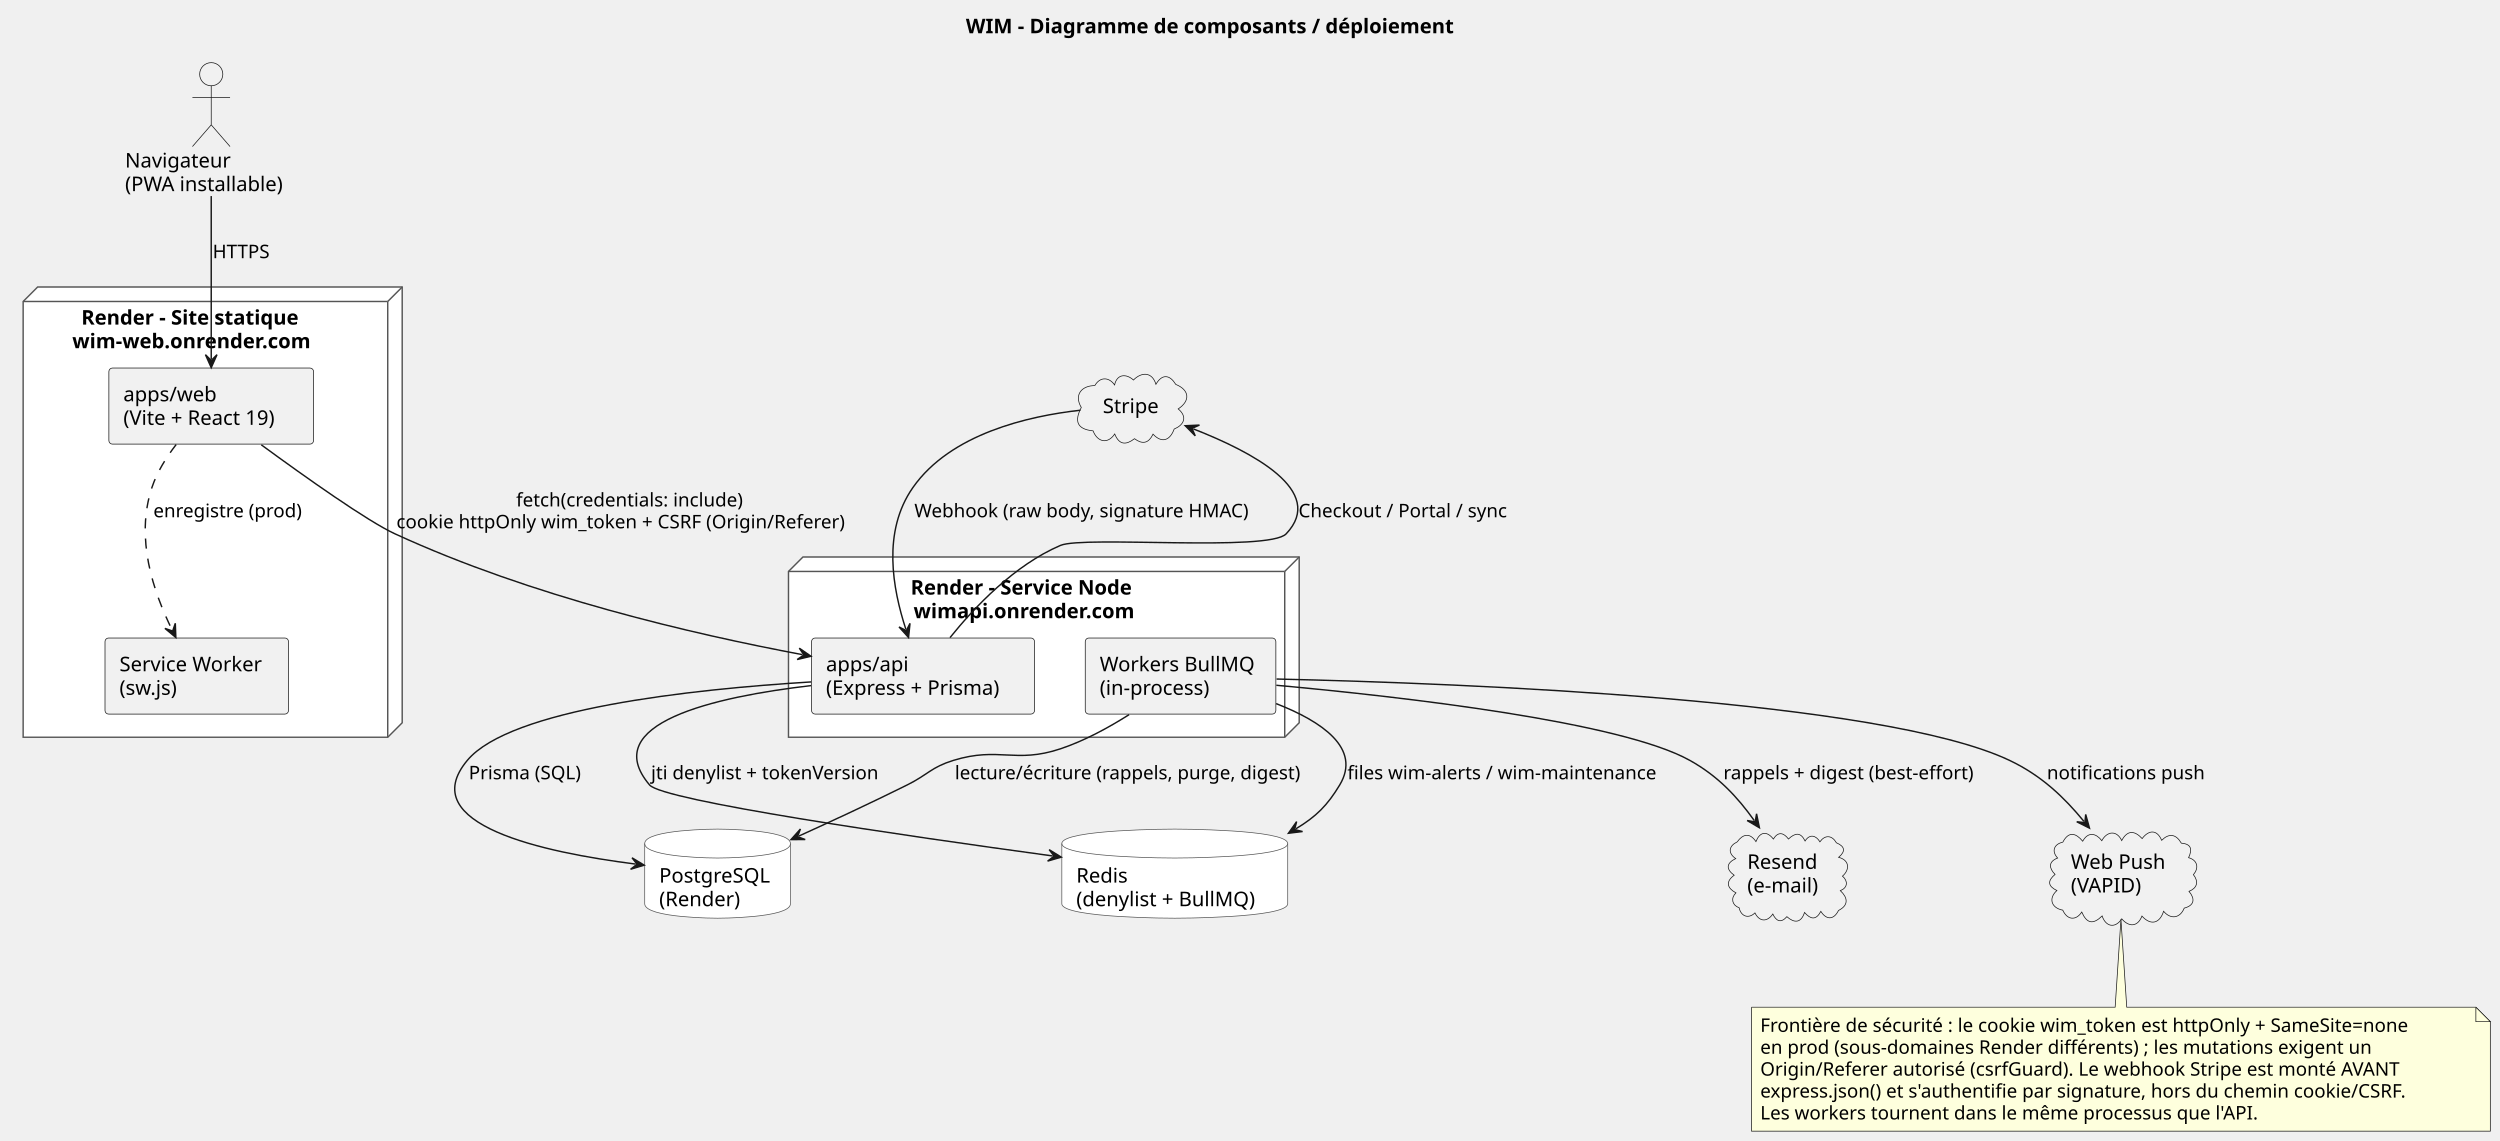
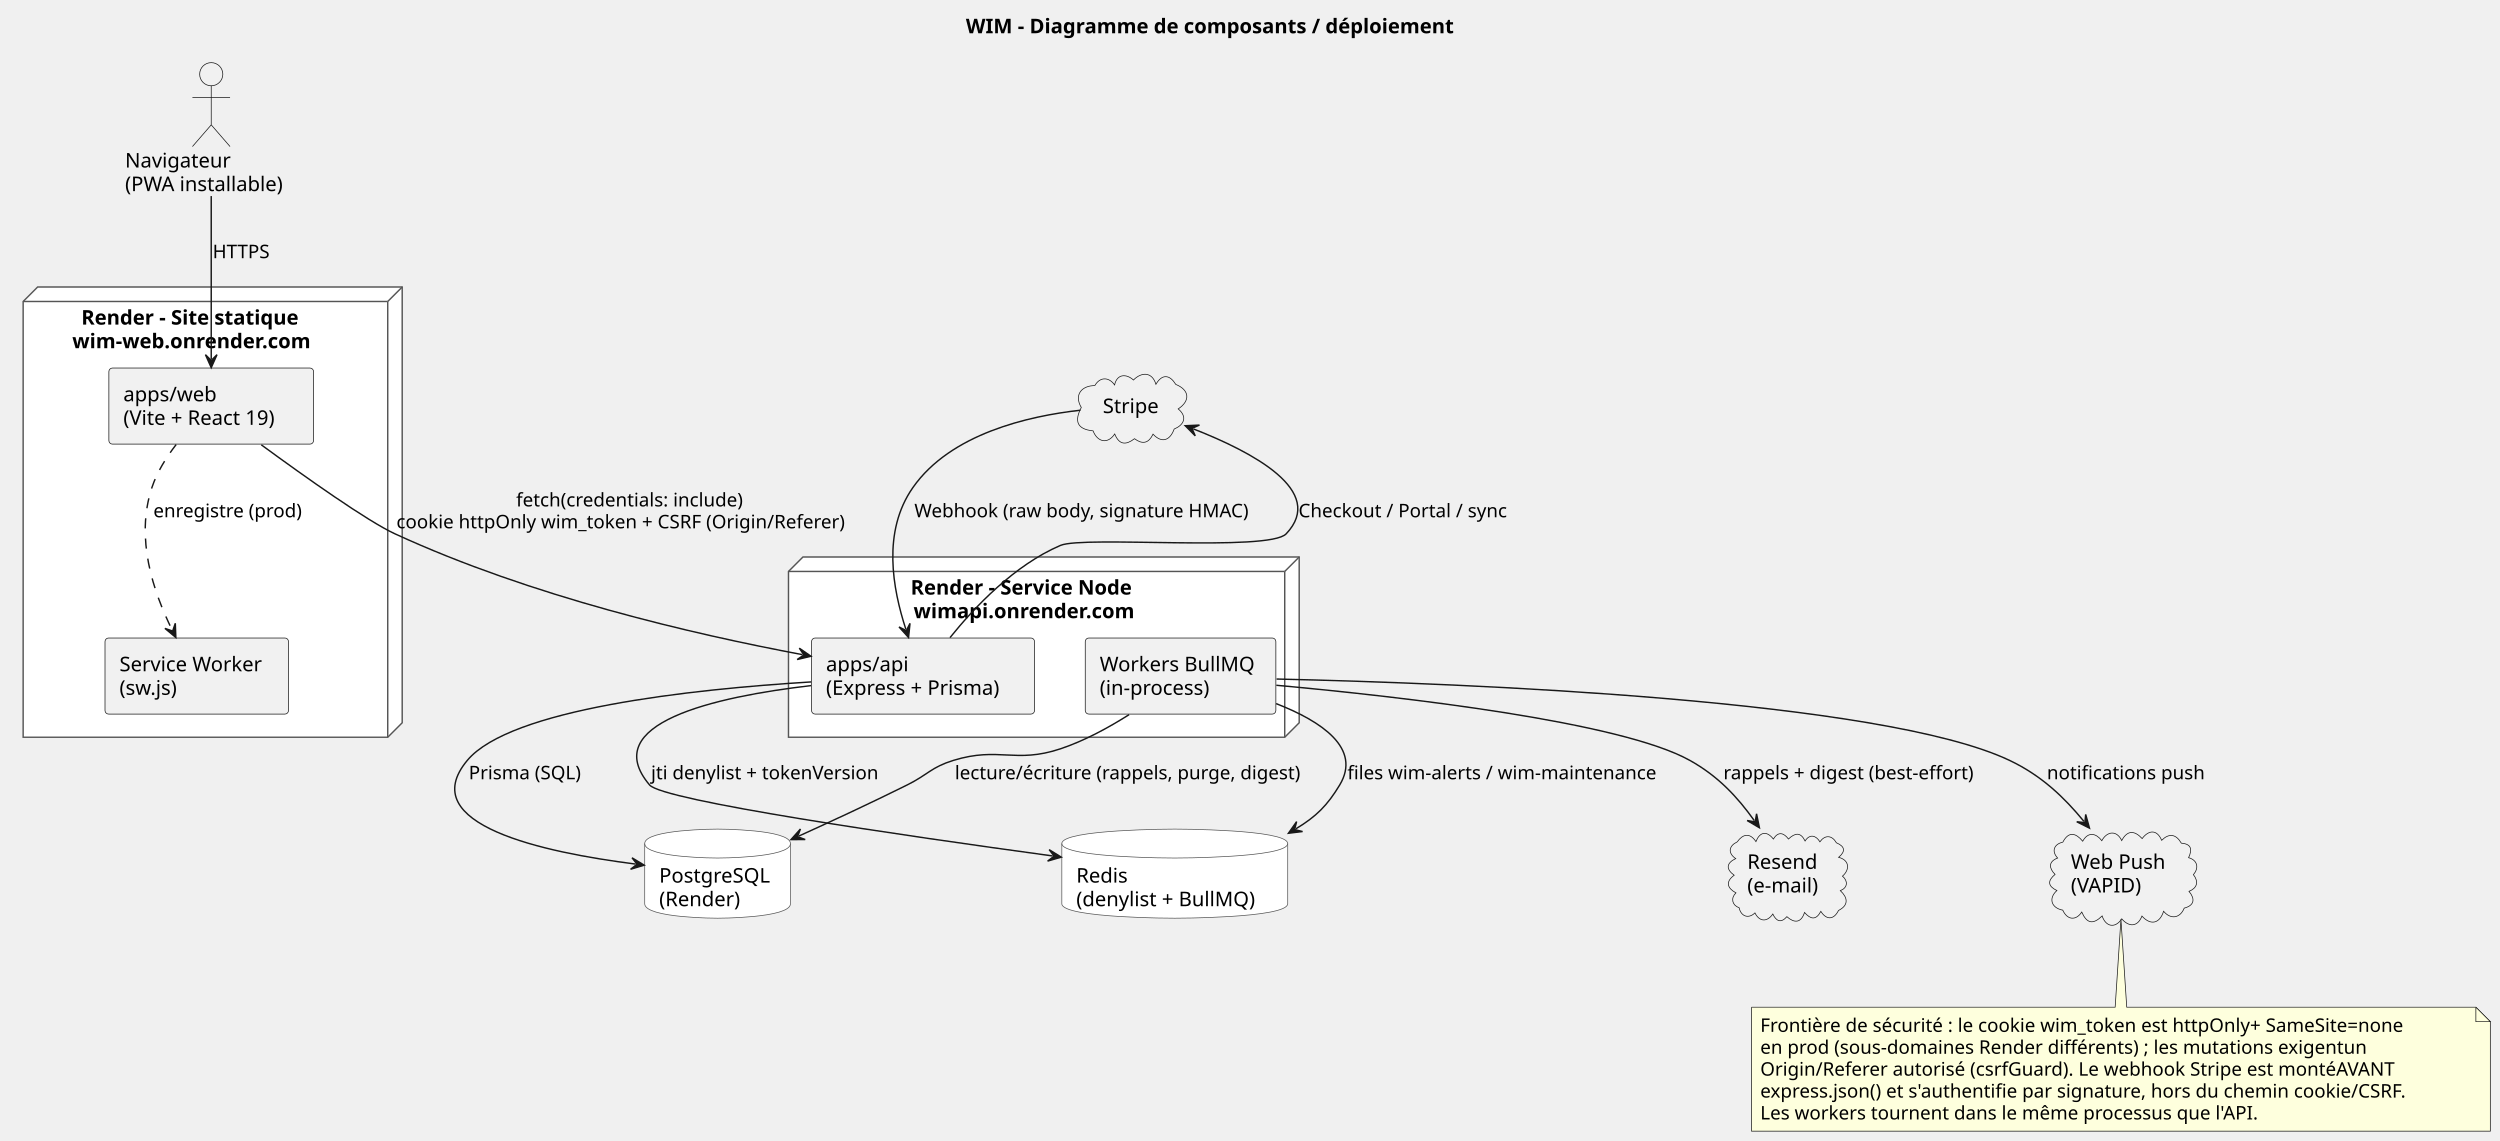
<svg xmlns="http://www.w3.org/2000/svg" contentStyleType="text/css" data-diagram-type="DESCRIPTION" height="788px" preserveAspectRatio="none" style="width:1728px;height:788px;background:#FFFFFF;" version="1.1" viewBox="0 0 1728 788" width="1728px" zoomAndPan="magnify">
  <defs />
  <g>
    <g class="title" data-source-line="1">
      <text fill="#000000" font-family="sans-serif" font-size="14" font-weight="bold" lengthAdjust="spacing" textLength="379.087" x="667.616" y="22.995">WIM - Diagramme de composants / déploiement</text>
    </g>
    <g class="cluster" data-entity="WebHost" data-source-line="15" data-uid="ent0003" id="cluster_WebHost">
      <polygon fill="#FFFFFF" points="16,208.387,26,198.387,278,198.387,278,499.577,268,509.577,16,509.577,16,208.387" style="stroke:#555555;stroke-width:1;" />
      <line style="stroke:#555555;stroke-width:1;" x1="268" x2="278" y1="208.387" y2="198.387" />
      <line style="stroke:#555555;stroke-width:1;" x1="16" x2="268" y1="208.387" y2="208.387" />
      <line style="stroke:#555555;stroke-width:1;" x1="268" x2="268" y1="208.387" y2="509.577" />
      <text fill="#000000" font-family="sans-serif" font-size="14" font-weight="bold" lengthAdjust="spacing" textLength="173.612" x="56.194" y="224.382">Render - Site statique</text>
      <text fill="#000000" font-family="sans-serif" font-size="14" font-weight="bold" lengthAdjust="spacing" textLength="186.095" x="49.953" y="240.679">wim-web.onrender.com</text>
    </g>
    <g class="cluster" data-entity="ApiHost" data-source-line="20" data-uid="ent0006" id="cluster_ApiHost">
      <polygon fill="#FFFFFF" points="545,394.987,555,384.987,898,384.987,898,499.577,888,509.577,545,509.577,545,394.987" style="stroke:#555555;stroke-width:1;" />
      <line style="stroke:#555555;stroke-width:1;" x1="888" x2="898" y1="394.987" y2="384.987" />
      <line style="stroke:#555555;stroke-width:1;" x1="545" x2="888" y1="394.987" y2="394.987" />
      <line style="stroke:#555555;stroke-width:1;" x1="888" x2="888" y1="394.987" y2="509.577" />
      <text fill="#000000" font-family="sans-serif" font-size="14" font-weight="bold" lengthAdjust="spacing" textLength="176.148" x="629.426" y="410.982">Render - Service Node</text>
      <text fill="#000000" font-family="sans-serif" font-size="14" font-weight="bold" lengthAdjust="spacing" textLength="172.102" x="631.449" y="427.279">wimapi.onrender.com</text>
    </g>
    <g class="entity" data-entity="Web" data-source-line="16" data-uid="ent0004" id="entity_Web">
      <rect fill="#F1F1F1" height="52.594" rx="2.5" ry="2.5" style="stroke:#181818;stroke-width:0.5;" width="141.495" x="75.25" y="254.387" />
      <text fill="#000000" font-family="sans-serif" font-size="14" lengthAdjust="spacing" textLength="67.314" x="85.25" y="277.382">apps/web</text>
      <text fill="#000000" font-family="sans-serif" font-size="14" lengthAdjust="spacing" textLength="121.495" x="85.25" y="293.679">(Vite + React 19)</text>
    </g>
    <g class="entity" data-entity="SW" data-source-line="17" data-uid="ent0005" id="entity_SW">
      <rect fill="#F1F1F1" height="52.594" rx="2.5" ry="2.5" style="stroke:#181818;stroke-width:0.5;" width="126.832" x="72.58" y="440.987" />
      <text fill="#000000" font-family="sans-serif" font-size="14" lengthAdjust="spacing" textLength="106.832" x="82.58" y="463.982">Service Worker</text>
      <text fill="#000000" font-family="sans-serif" font-size="14" lengthAdjust="spacing" textLength="45.302" x="82.58" y="480.279">(sw.js)</text>
    </g>
    <g class="entity" data-entity="Api" data-source-line="21" data-uid="ent0007" id="entity_Api">
      <rect fill="#F1F1F1" height="52.594" rx="2.5" ry="2.5" style="stroke:#181818;stroke-width:0.5;" width="154.128" x="560.94" y="440.987" />
      <text fill="#000000" font-family="sans-serif" font-size="14" lengthAdjust="spacing" textLength="59.719" x="570.94" y="463.982">apps/api</text>
      <text fill="#000000" font-family="sans-serif" font-size="14" lengthAdjust="spacing" textLength="134.128" x="570.94" y="480.279">(Express + Prisma)</text>
    </g>
    <g class="entity" data-entity="Workers" data-source-line="22" data-uid="ent0008" id="entity_Workers">
      <rect fill="#F1F1F1" height="52.594" rx="2.5" ry="2.5" style="stroke:#181818;stroke-width:0.5;" width="131.74" x="750.13" y="440.987" />
      <text fill="#000000" font-family="sans-serif" font-size="14" lengthAdjust="spacing" textLength="111.74" x="760.13" y="463.982">Workers BullMQ</text>
      <text fill="#000000" font-family="sans-serif" font-size="14" lengthAdjust="spacing" textLength="82.845" x="760.13" y="480.279">(in-process)</text>
    </g>
    <g class="entity" data-entity="Browser" data-source-line="13" data-uid="ent0002" id="entity_Browser">
      <ellipse cx="146.005" cy="51.297" fill="#F1F1F1" rx="8" ry="8" style="stroke:#181818;stroke-width:0.5;" />
      <path d="M146.005,59.297 L146.005,86.297 M133.005,67.297 L159.005,67.297 M146.005,86.297 L133.005,101.297 M146.005,86.297 L159.005,101.297" fill="none" style="stroke:#181818;stroke-width:0.5;" />
      <text fill="#000000" font-family="sans-serif" font-size="14" lengthAdjust="spacing" textLength="77.424" x="86.45" y="115.792">Navigateur</text>
      <text fill="#000000" font-family="sans-serif" font-size="14" lengthAdjust="spacing" textLength="119.109" x="86.45" y="132.089">(PWA installable)</text>
    </g>
    <g class="entity" data-entity="PG" data-source-line="25" data-uid="ent0009" id="entity_PG">
      <path d="M445.62,583.077 C445.62,573.077 495.997,573.077 495.997,573.077 C495.997,573.077 546.373,573.077 546.373,583.077 L546.373,624.671 C546.373,634.671 495.997,634.671 495.997,634.671 C495.997,634.671 445.62,634.671 445.62,624.671 L445.62,583.077" fill="#FFFFFF" style="stroke:#555555;stroke-width:0.5;" />
      <path d="M445.62,583.077 C445.62,593.077 495.997,593.077 495.997,593.077 C495.997,593.077 546.373,593.077 546.373,583.077" fill="none" style="stroke:#555555;stroke-width:0.5;" />
      <text fill="#000000" font-family="sans-serif" font-size="14" lengthAdjust="spacing" textLength="80.753" x="455.62" y="610.072">PostgreSQL</text>
      <text fill="#000000" font-family="sans-serif" font-size="14" lengthAdjust="spacing" textLength="61.394" x="455.62" y="626.369">(Render)</text>
    </g>
    <g class="entity" data-entity="Redis" data-source-line="26" data-uid="ent0010" id="entity_Redis">
      <path d="M733.93,583.077 C733.93,573.077 811.995,573.077 811.995,573.077 C811.995,573.077 890.061,573.077 890.061,583.077 L890.061,624.671 C890.061,634.671 811.995,634.671 811.995,634.671 C811.995,634.671 733.93,634.671 733.93,624.671 L733.93,583.077" fill="#FFFFFF" style="stroke:#555555;stroke-width:0.5;" />
      <path d="M733.93,583.077 C733.93,593.077 811.995,593.077 811.995,593.077 C811.995,593.077 890.061,593.077 890.061,583.077" fill="none" style="stroke:#555555;stroke-width:0.5;" />
      <text fill="#000000" font-family="sans-serif" font-size="14" lengthAdjust="spacing" textLength="38.411" x="743.93" y="610.072">Redis</text>
      <text fill="#000000" font-family="sans-serif" font-size="14" lengthAdjust="spacing" textLength="136.131" x="743.93" y="626.369">(denylist + BullMQ)</text>
    </g>
    <g class="entity" data-entity="Stripe" data-source-line="28" data-uid="ent0011" id="entity_Stripe">
      <path d="M756.746,266.522 C760.268,260.363 766.479,260.452 770.402,266.057 C772.122,258.289 778.556,258.254 783.444,262.665 C788.899,257.135 796.247,256.745 798.98,265.604 C803.29,258.266 808.505,258.911 812.705,265.71 C822.22,269.551 822.877,277.024 814.377,282.644 C820.988,288.188 818.378,293.72 811.58,296.571 C808.822,304.276 803.202,306.741 796.981,300.094 C793.96,306.412 789.762,307.4 784.169,303.238 C778.194,307.832 773.572,307.539 770.491,299.98 C765.462,307.417 758.399,305.353 755.542,297.812 C744.208,296.672 742.539,290.955 747.389,281.651 C742.183,272.814 747.712,266.552 756.746,266.522" fill="#F1F1F1" style="stroke:#181818;stroke-width:0.5;" />
      <text fill="#000000" font-family="sans-serif" font-size="14" lengthAdjust="spacing" textLength="41.522" x="762.24" y="285.532">Stripe</text>
    </g>
    <g class="entity" data-entity="Resend" data-source-line="29" data-uid="ent0012" id="entity_Resend">
      <path d="M1200.746,581.927 C1204.683,576.364 1209.536,575.446 1213.689,581.69 C1216.419,574.899 1221.166,574.088 1225.735,579.937 C1229.082,574.582 1232.816,575.482 1236.18,579.92 C1240.641,575.779 1244.463,574.836 1247.683,581.272 C1250.897,576.222 1255.246,577.412 1257.918,581.856 C1261.519,576.838 1266.32,577.291 1269.31,582.534 C1275.24,585.057 1275.84,588.38 1270.862,592.587 C1278.418,594.486 1278.734,601.076 1273.529,605.592 C1277.489,608.973 1277.165,613.584 1272.054,615.632 C1277.211,620.424 1277.996,625.696 1270.765,629.32 C1267.549,635.846 1262.442,636.069 1258.578,629.946 C1255.137,636.31 1251.476,635.431 1247.286,630.709 C1244.913,638.025 1240.3,638.242 1235.085,633.613 C1230.973,638.334 1227.668,636.663 1225.37,631.778 C1221.467,637.423 1216.175,637.271 1213.012,631.009 C1208.457,635.415 1203.3,633.28 1202.085,627.444 C1197.142,625.664 1196.167,620.783 1199.872,617.145 C1193.819,613.852 1192.523,609.475 1198.655,604.965 C1192.843,600.709 1193.223,596.577 1199.719,593.458 C1194.184,589.698 1194.882,584.672 1200.746,581.927" fill="#F1F1F1" style="stroke:#181818;stroke-width:0.5;" />
      <text fill="#000000" font-family="sans-serif" font-size="14" lengthAdjust="spacing" textLength="52.008" x="1207.71" y="600.572">Resend</text>
      <text fill="#000000" font-family="sans-serif" font-size="14" lengthAdjust="spacing" textLength="54.585" x="1207.71" y="616.869">(e-mail)</text>
    </g>
    <g class="entity" data-entity="Push" data-source-line="30" data-uid="ent0013" id="entity_Push">
      <path d="M1425.819,582.114 C1429.894,574.348 1434.825,575.738 1439.56,581.441 C1443.332,574.729 1448.675,575.775 1452.781,581.073 C1456.244,574.644 1462.982,573.51 1466.528,580.992 C1470.495,573.6 1475.421,573.987 1480.659,579.611 C1485.147,573.654 1490.87,573.106 1494.14,580.813 C1499.415,575.642 1504.082,576.578 1507.718,582.772 C1514.925,583.414 1515.305,587.303 1512.759,592.832 C1519.018,594.586 1520.01,599.928 1516.093,604.572 C1519.839,609.409 1518.788,613.776 1513.049,616.111 C1517.317,621.269 1516.889,625.797 1509.741,627.694 C1506.867,634.789 1500.332,635.68 1495.481,629.881 C1492.771,638.367 1486.598,639.902 1480.523,633.193 C1477.491,640.907 1471.417,640.811 1466.552,635.1 C1461.963,642.023 1455.472,640.576 1452.993,633.112 C1446.752,639.186 1442.454,638.483 1438.91,630.424 C1434.672,636.785 1428.697,635.693 1425.777,629.089 C1418.065,627.685 1415.581,621.092 1421.719,615.54 C1415.348,612.453 1415.202,608.796 1420.451,604.388 C1416.272,600.155 1415.64,595.621 1422.226,593.076 C1417.835,588.321 1419.751,583.441 1425.819,582.114" fill="#F1F1F1" style="stroke:#181818;stroke-width:0.5;" />
      <text fill="#000000" font-family="sans-serif" font-size="14" lengthAdjust="spacing" textLength="69.275" x="1431.36" y="600.572">Web Push</text>
      <text fill="#000000" font-family="sans-serif" font-size="14" lengthAdjust="spacing" textLength="53.43" x="1431.36" y="616.869">(VAPID)</text>
    </g>
    <g class="entity" data-entity="GMN25" data-source-line="47" data-uid="ent0026" id="entity_GMN25">
      <path d="M1210.68,696.177 L1210.68,781.841 A0,0 0 0 0 1210.68,781.841 L1721.319,781.841 A0,0 0 0 0 1721.319,781.841 L1721.319,706.177 L1711.319,696.177 L1470,696.177 L1466,635.417 L1462,696.177 L1210.68,696.177 A0,0 0 0 0 1210.68,696.177" fill="#FEFFDD" style="stroke:#181818;stroke-width:0.5;" />
      <path d="M1711.319,696.177 L1711.319,706.177 L1721.319,706.177 L1711.319,696.177" fill="#FEFFDD" style="stroke:#181818;stroke-width:0.5;" />
-       <text fill="#000000" font-family="sans-serif" font-size="13" lengthAdjust="spacing" textLength="489.639" x="1216.68" y="713.244">Frontière de sécurité : le cookie wim_token est httpOnly + SameSite=none</text>
-       <text fill="#000000" font-family="sans-serif" font-size="13" lengthAdjust="spacing" textLength="454.365" x="1216.68" y="728.377">en prod (sous-domaines Render différents) ; les mutations exigent un</text>
-       <text fill="#000000" font-family="sans-serif" font-size="13" lengthAdjust="spacing" textLength="474.519" x="1216.68" y="743.509">Origin/Referer autorisé (csrfGuard). Le webhook Stripe est monté AVANT</text>
+       <text fill="#000000" font-family="sans-serif" font-size="13" lengthAdjust="spacing" textLength="489.639" x="1216.68" y="713.244">Frontière de sécurité : le cookie wim_token est httpOnly
+ + SameSite=none</text>
+       <text fill="#000000" font-family="sans-serif" font-size="13" lengthAdjust="spacing" textLength="454.365" x="1216.68" y="728.377">en prod (sous-domaines Render différents) ; les mutations exigent
+ un</text>
+       <text fill="#000000" font-family="sans-serif" font-size="13" lengthAdjust="spacing" textLength="474.519" x="1216.68" y="743.509">Origin/Referer autorisé (csrfGuard). Le webhook Stripe est monté
+ AVANT</text>
      <text fill="#000000" font-family="sans-serif" font-size="13" lengthAdjust="spacing" textLength="483.323" x="1216.68" y="758.642">express.json() et s'authentifie par signature, hors du chemin cookie/CSRF.</text>
      <text fill="#000000" font-family="sans-serif" font-size="13" lengthAdjust="spacing" textLength="368.647" x="1216.68" y="773.775">Les workers tournent dans le même processus que l'API.</text>
    </g>
    <g class="link" data-entity-1="Browser" data-entity-2="Web" data-source-line="32" data-uid="lnk14" id="link_Browser_Web">
      <path d="M146,135.507 C146,172.647 146,217.807 146,248.147" fill="none" id="Browser-to-Web" style="stroke:#181818;stroke-width:1;" />
      <polygon fill="#181818" points="146,254.147,150,245.147,146,249.147,142,245.147,146,254.147" style="stroke:#181818;stroke-width:1;" />
      <text fill="#000000" font-family="sans-serif" font-size="13" lengthAdjust="spacing" textLength="41.748" x="147" y="178.454">HTTPS</text>
    </g>
    <g class="link" data-entity-1="Web" data-entity-2="SW" data-source-line="33" data-uid="lnk15" id="link_Web_SW">
      <path d="M121.76,307.277 C114.99,316.027 108.52,326.317 105,336.987 C93.34,372.277 105.964,408.932 118.904,435.272" fill="none" id="Web-to-SW" style="stroke:#181818;stroke-width:1;stroke-dasharray:7,7;" />
      <polygon fill="#181818" points="121.55,440.657,121.172,430.815,119.345,436.169,113.991,434.343,121.55,440.657" style="stroke:#181818;stroke-width:1;" />
      <text fill="#000000" font-family="sans-serif" font-size="13" lengthAdjust="spacing" textLength="110.735" x="106" y="357.554">enregistre (prod)</text>
    </g>
    <g class="link" data-entity-1="Web" data-entity-2="Api" data-source-line="34" data-uid="lnk16" id="link_Web_Api">
      <path d="M180.61,307.467 C211.31,329.947 254.1,360.287 273,368.987 C367.42,412.447 478.943,438.28 554.683,452.5" fill="none" id="Web-to-Api" style="stroke:#181818;stroke-width:1;" />
      <polygon fill="#181818" points="560.58,453.607,552.473,448.015,555.666,452.684,550.996,455.877,560.58,453.607" style="stroke:#181818;stroke-width:1;" />
      <text fill="#000000" font-family="sans-serif" font-size="13" lengthAdjust="spacing" textLength="170.853" x="356.764" y="350.054">fetch(credentials: include)</text>
      <text fill="#000000" font-family="sans-serif" font-size="13" lengthAdjust="spacing" textLength="336.381" x="274" y="365.187">cookie httpOnly wim_token + CSRF (Origin/Referer)</text>
    </g>
    <g class="link" data-entity-1="Api" data-entity-2="PG" data-source-line="36" data-uid="lnk17" id="link_Api_PG">
      <path d="M560.66,471.347 C477.35,476.457 352.69,489.997 323,525.577 C285.85,570.097 375.908,589.201 439.328,597.251" fill="none" id="Api-to-PG" style="stroke:#181818;stroke-width:1;" />
      <polygon fill="#181818" points="445.28,598.007,436.855,592.905,440.32,597.377,435.848,600.842,445.28,598.007" style="stroke:#181818;stroke-width:1;" />
      <text fill="#000000" font-family="sans-serif" font-size="13" lengthAdjust="spacing" textLength="84.202" x="324" y="538.644">Prisma (SQL)</text>
    </g>
    <g class="link" data-entity-1="Api" data-entity-2="Redis" data-source-line="37" data-uid="lnk18" id="link_Api_Redis">
      <path d="M560.6,473.887 C493.67,481.687 412.92,500.017 449,542.577 C458.18,553.407 623.665,577.455 727.615,591.645" fill="none" id="Api-to-Redis" style="stroke:#181818;stroke-width:1;" />
      <polygon fill="#181818" points="733.56,592.457,725.184,587.276,728.606,591.781,724.102,595.203,733.56,592.457" style="stroke:#181818;stroke-width:1;" />
      <text fill="#000000" font-family="sans-serif" font-size="13" lengthAdjust="spacing" textLength="172.517" x="450" y="538.644">jti denylist + tokenVersion</text>
    </g>
    <g class="link" data-entity-1="Workers" data-entity-2="Redis" data-source-line="38" data-uid="lnk19" id="link_Workers_Redis">
      <path d="M882.05,486.337 C913.5,498.587 941.28,517.217 926,542.577 C917.57,556.577 909.817,564.413 895.697,572.873" fill="none" id="Workers-to-Redis" style="stroke:#181818;stroke-width:1;" />
      <polygon fill="#181818" points="890.55,575.957,900.326,574.763,894.839,573.387,896.215,567.9,890.55,575.957" style="stroke:#181818;stroke-width:1;" />
      <text fill="#000000" font-family="sans-serif" font-size="13" lengthAdjust="spacing" textLength="228.503" x="931.32" y="538.644">files wim-alerts / wim-maintenance</text>
    </g>
    <g class="link" data-entity-1="Workers" data-entity-2="PG" data-source-line="39" data-uid="lnk20" id="link_Workers_PG">
      <path d="M780.45,493.947 C766.33,502.897 749.54,512.067 733,517.577 C701.62,528.047 690.62,515.867 659,525.577 C643.61,530.307 641.43,535.427 627,542.577 C600.75,555.577 576.596,566.812 552.176,577.871" fill="none" id="Workers-to-PG" style="stroke:#181818;stroke-width:1;" />
      <polygon fill="#181818" points="546.71,580.347,556.559,580.278,551.265,578.284,553.258,572.99,546.71,580.347" style="stroke:#181818;stroke-width:1;" />
      <text fill="#000000" font-family="sans-serif" font-size="13" lengthAdjust="spacing" textLength="257.67" x="660" y="538.644">lecture/écriture (rappels, purge, digest)</text>
    </g>
    <g class="link" data-entity-1="Api" data-entity-2="Stripe" data-source-line="41" data-uid="lnk21" id="link_Api_Stripe">
      <path d="M656.63,440.727 C673.79,419.427 701.35,390.477 733,376.987 C748.97,370.177 877.05,381.567 889,368.987 C917.16,339.347 865.607,312.425 824.817,296.445" fill="none" id="Api-to-Stripe" style="stroke:#181818;stroke-width:1;" />
      <polygon fill="#181818" points="819.23,294.257,826.151,301.264,823.885,296.081,829.069,293.815,819.23,294.257" style="stroke:#181818;stroke-width:1;" />
      <text fill="#000000" font-family="sans-serif" font-size="13" lengthAdjust="spacing" textLength="154.235" x="897.51" y="357.554">Checkout / Portal / sync</text>
    </g>
    <g class="link" data-entity-1="Stripe" data-entity-2="Api" data-source-line="42" data-uid="lnk22" id="link_Stripe_Api">
      <path d="M746.79,283.547 C710.7,287.557 657.01,299.837 631,336.987 C609.66,367.457 616.982,406.862 626.132,434.952" fill="none" id="Stripe-to-Api" style="stroke:#181818;stroke-width:1;" />
      <polygon fill="#181818" points="627.99,440.657,629.006,430.861,626.441,435.903,621.399,433.338,627.99,440.657" style="stroke:#181818;stroke-width:1;" />
      <text fill="#000000" font-family="sans-serif" font-size="13" lengthAdjust="spacing" textLength="248.162" x="632" y="357.554">Webhook (raw body, signature HMAC)</text>
    </g>
    <g class="link" data-entity-1="Workers" data-entity-2="Resend" data-source-line="43" data-uid="lnk23" id="link_Workers_Resend">
      <path d="M882.2,473.657 C970.2,481.707 1120.15,498.877 1168,525.577 C1187.7,536.567 1200.851,550.795 1212.621,567.265" fill="none" id="Workers-to-Resend" style="stroke:#181818;stroke-width:1;" />
      <polygon fill="#181818" points="1216.11,572.147,1214.132,562.499,1213.203,568.079,1207.623,567.15,1216.11,572.147" style="stroke:#181818;stroke-width:1;" />
      <text fill="#000000" font-family="sans-serif" font-size="13" lengthAdjust="spacing" textLength="189.973" x="1191.21" y="538.644">rappels + digest (best-effort)</text>
    </g>
    <g class="link" data-entity-1="Workers" data-entity-2="Push" data-source-line="44" data-uid="lnk24" id="link_Workers_Push">
      <path d="M882.34,469.347 C1013.47,472.357 1300.78,483.677 1389,525.577 C1411.07,536.067 1426.643,550.969 1440.443,567.779" fill="none" id="Workers-to-Push" style="stroke:#181818;stroke-width:1;" />
      <polygon fill="#181818" points="1444.25,572.417,1441.631,562.923,1441.077,568.552,1435.448,567.999,1444.25,572.417" style="stroke:#181818;stroke-width:1;" />
      <text fill="#000000" font-family="sans-serif" font-size="13" lengthAdjust="spacing" textLength="115.515" x="1414.83" y="538.644">notifications push</text>
    </g>
  </g>
</svg>
